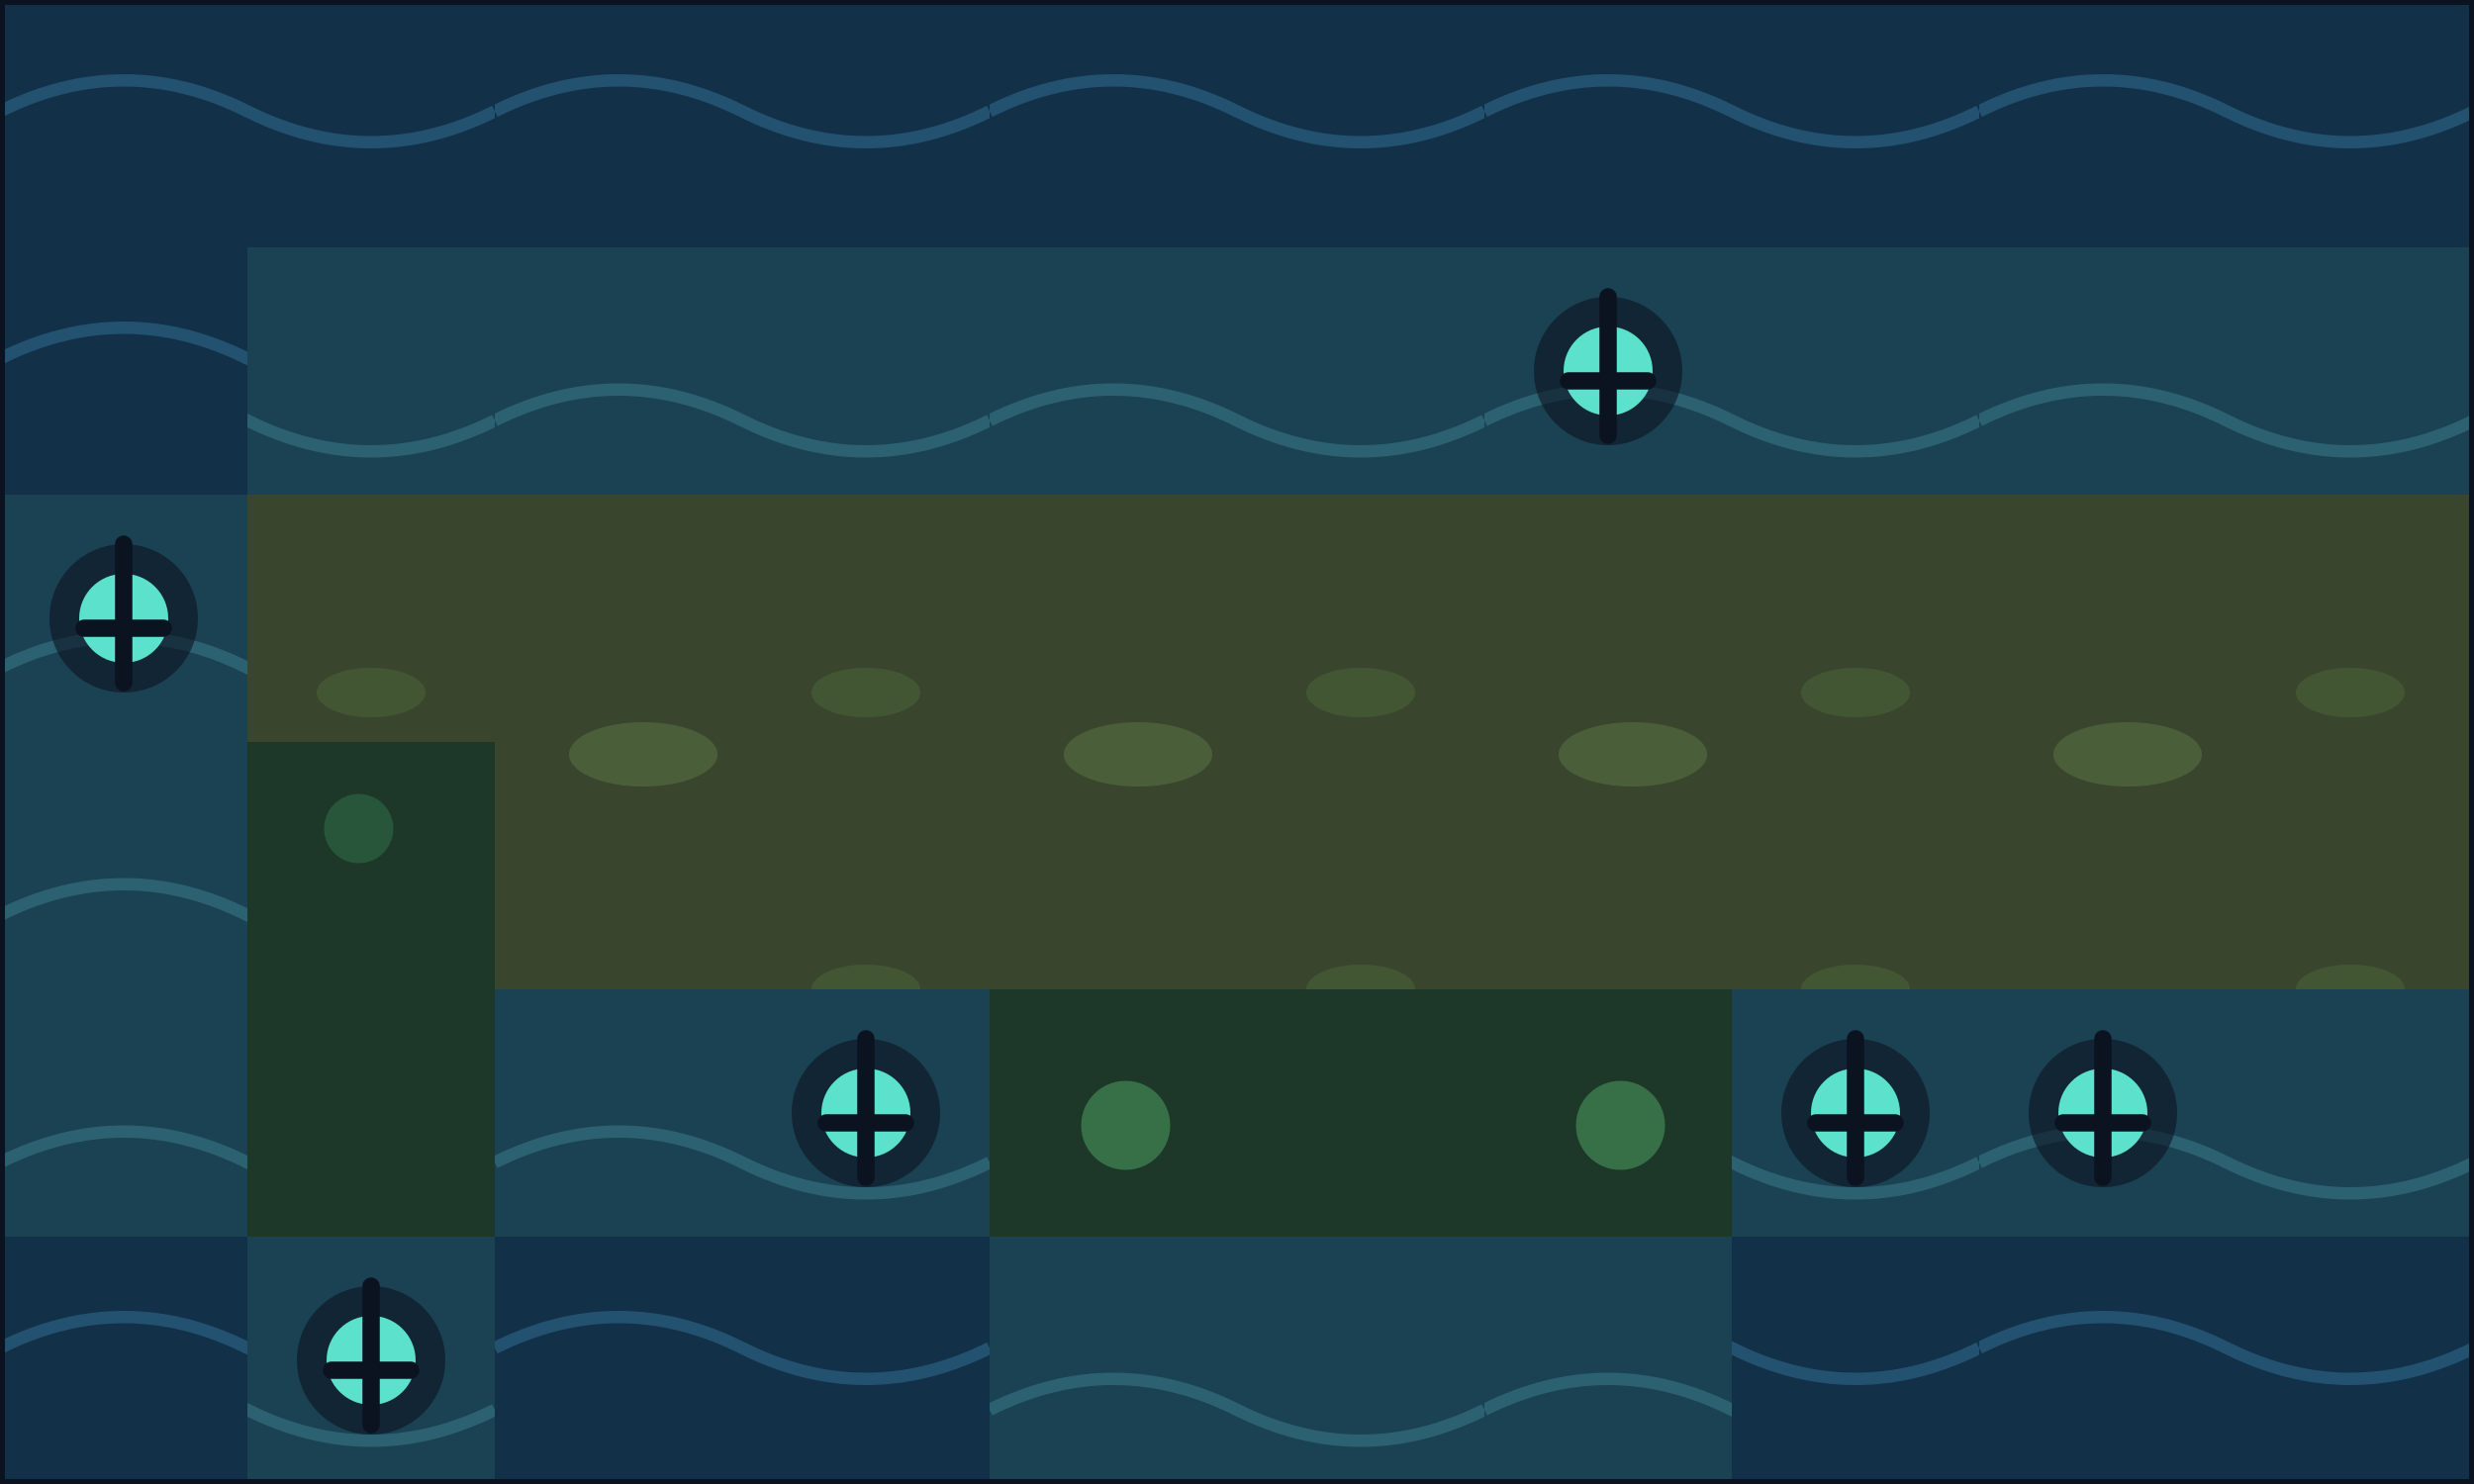
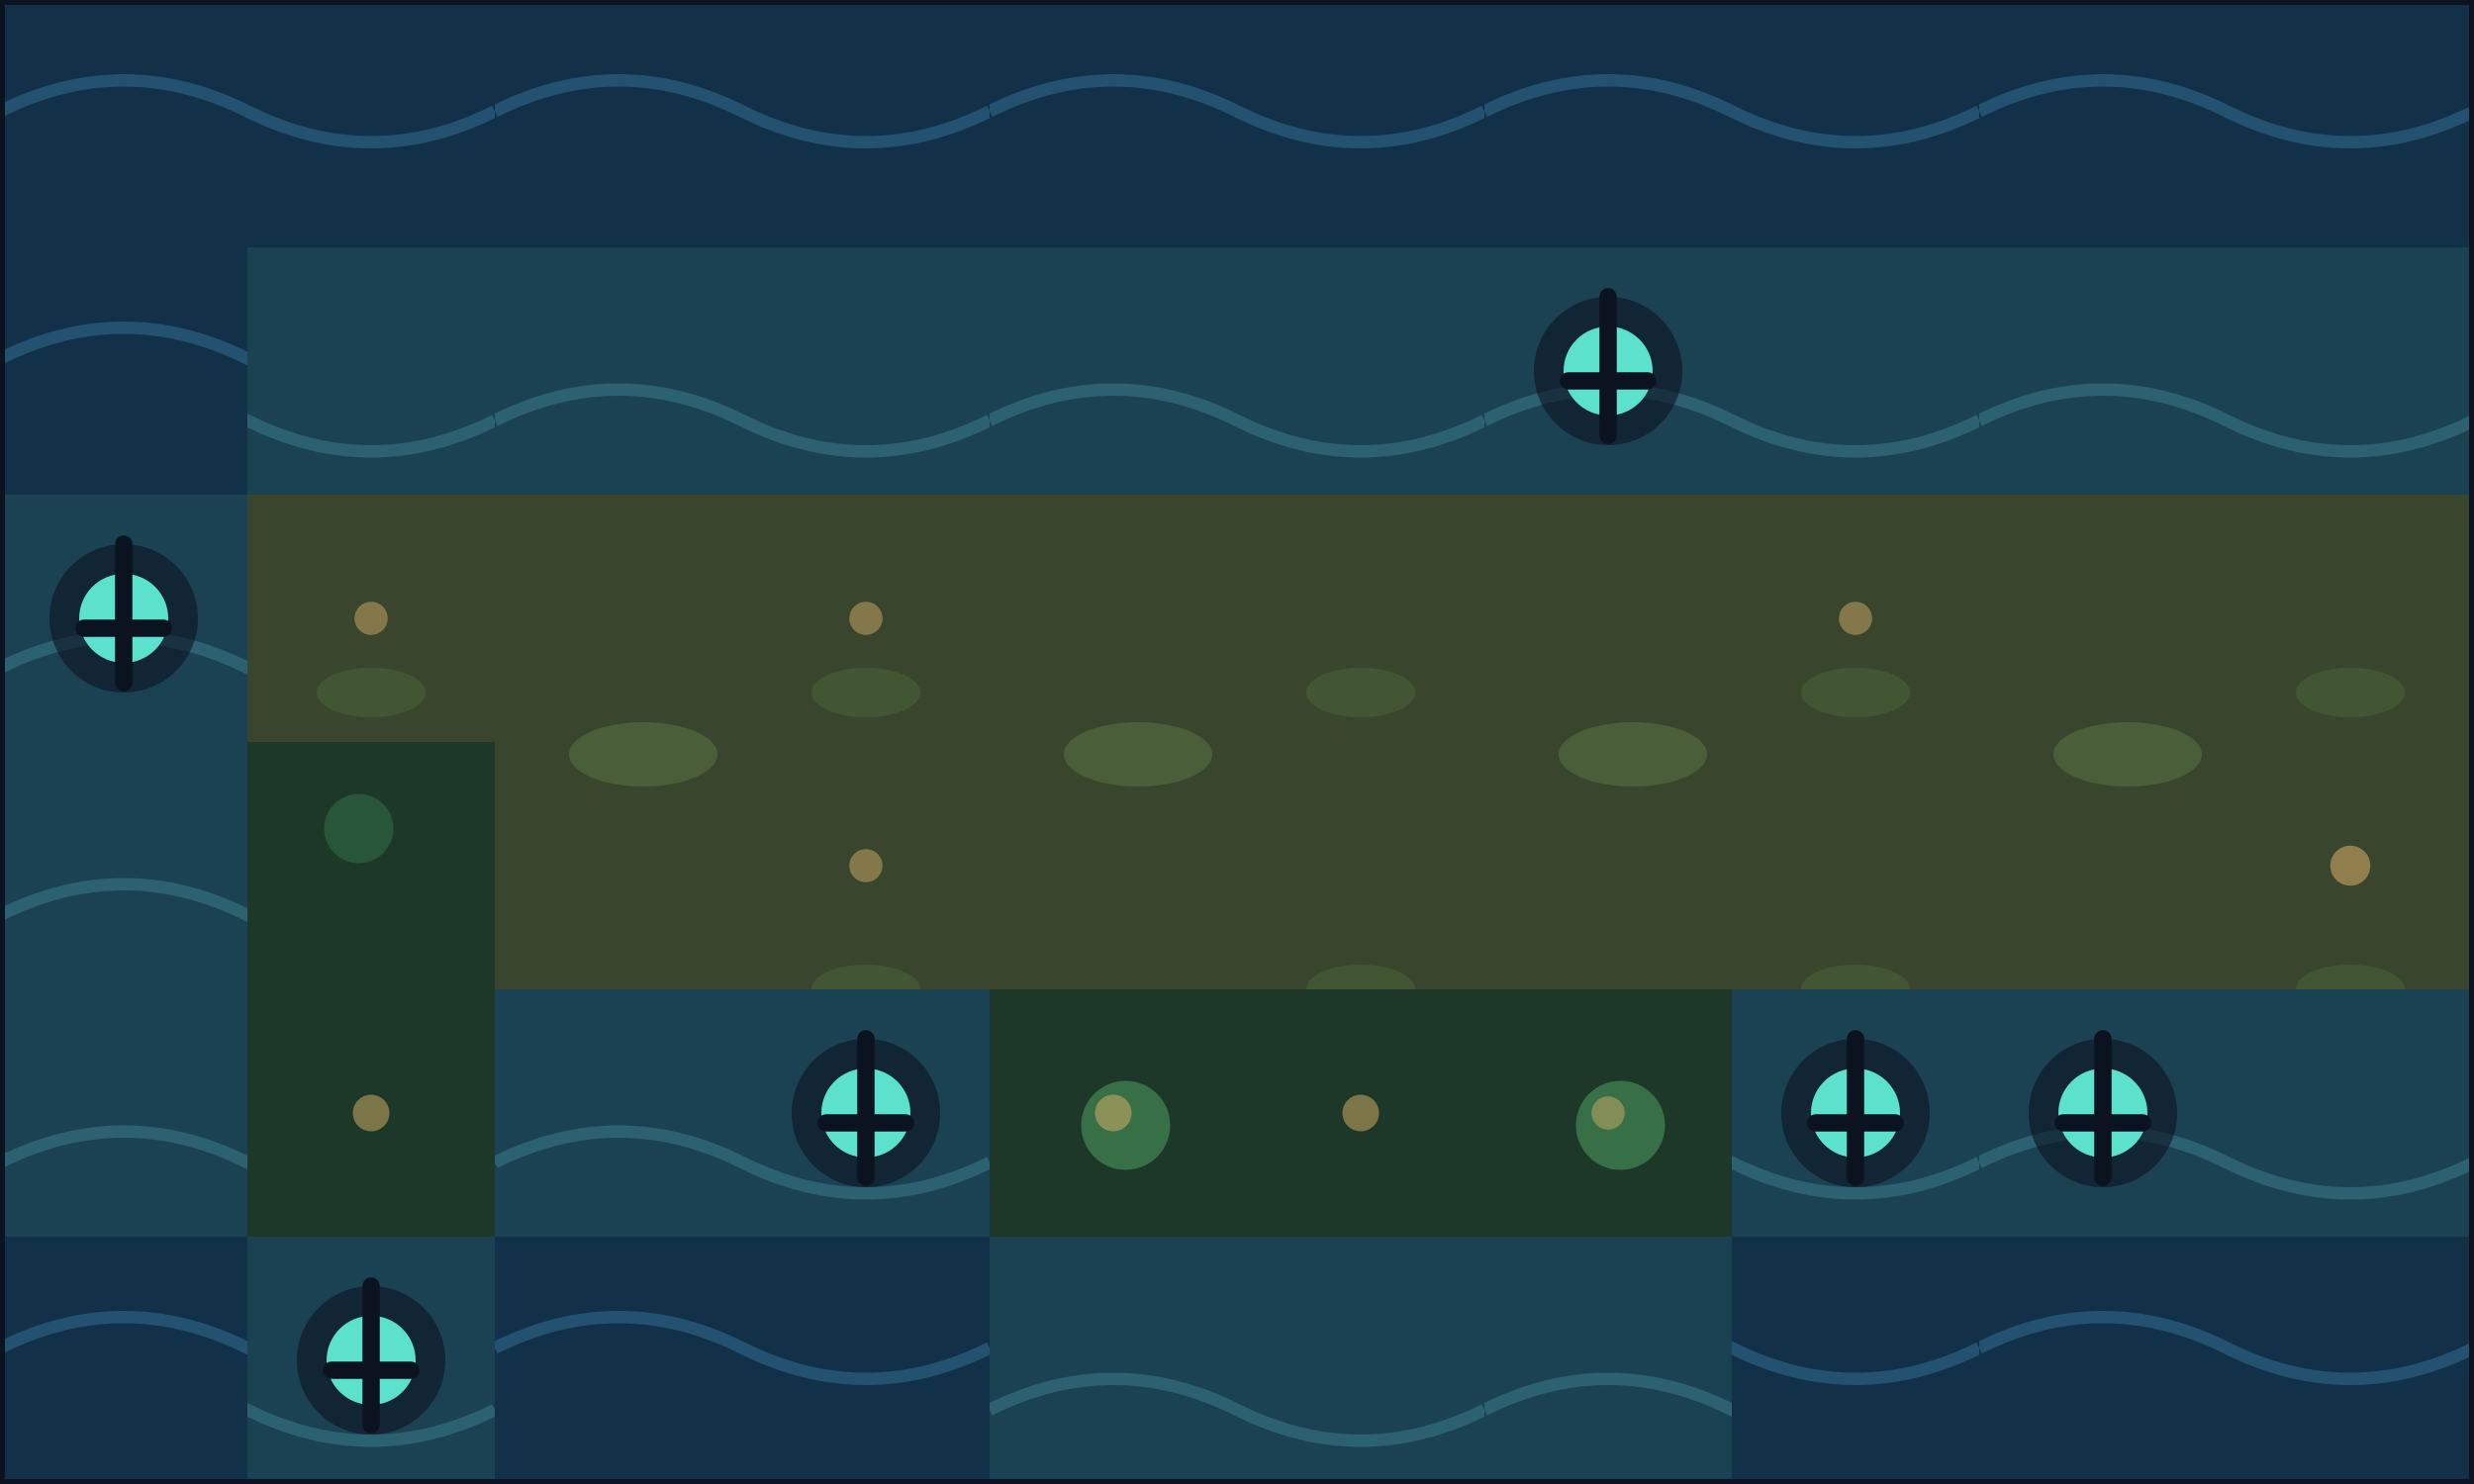
<svg xmlns="http://www.w3.org/2000/svg" viewBox="0 0 10 6" preserveAspectRatio="none">
  <defs>
    <pattern id="forest" width="2" height="2" patternUnits="userSpaceOnUse">
      <rect width="2" height="2" fill="#1d3828" />
      <circle cx=".55" cy=".55" r=".18" fill="#3d7d4d" opacity=".8" />
      <circle cx="1.45" cy="1.35" r=".14" fill="#2c6040" opacity=".75" />
    </pattern>
    <pattern id="hills" width="2" height="1.4" patternUnits="userSpaceOnUse">
      <rect width="2" height="1.4" fill="#4a4130" />
      <path d="M0 1.1 Q.5 .55 1 1.1 T2 1.1" fill="none" stroke="#75664a" stroke-width=".07" opacity=".6" />
    </pattern>
    <pattern id="mountain" width="2" height="1.5" patternUnits="userSpaceOnUse">
      <rect width="2" height="1.5" fill="#665f52" />
      <path d="M0 1.3 L.8 .2 L1.4 1.3Z" fill="#837a69" opacity=".65" />
      <path d="M.9 1.3 L1.55 .45 L2 1.3Z" fill="#514a40" opacity=".6" />
    </pattern>
    <pattern id="water" width="2" height="1" patternUnits="userSpaceOnUse">
      <rect width="2" height="1" fill="#123149" />
      <path d="M0 .45 Q.5 .2 1 .45 T2 .45" fill="none" stroke="#2f6d90" stroke-width=".05" opacity=".55" />
    </pattern>
    <pattern id="coast" width="2" height="1" patternUnits="userSpaceOnUse">
      <rect width="2" height="1" fill="#1a4252" />
      <path d="M0 .7 Q.5 .45 1 .7 T2 .7" fill="none" stroke="#3e7f91" stroke-width=".05" opacity=".5" />
    </pattern>
    <pattern id="marsh" width="2" height="1.2" patternUnits="userSpaceOnUse">
      <rect width="2" height="1.2" fill="#39462d" />
      <ellipse cx=".6" cy=".65" rx=".3" ry=".13" fill="#536840" opacity=".7" />
      <ellipse cx="1.5" cy=".4" rx=".22" ry=".1" fill="#4a6038" opacity=".6" />
    </pattern>
  </defs>
  <rect width="10" height="6" fill="#263b30" />
  <rect x="0" y="0" width="1.01" height="1.01" fill="url(#water)" />
  <rect x="1" y="0" width="1.01" height="1.01" fill="url(#water)" />
  <rect x="2" y="0" width="1.01" height="1.01" fill="url(#water)" />
  <rect x="3" y="0" width="1.01" height="1.01" fill="url(#water)" />
  <rect x="4" y="0" width="1.01" height="1.01" fill="url(#water)" />
  <rect x="5" y="0" width="1.01" height="1.01" fill="url(#water)" />
  <rect x="6" y="0" width="1.01" height="1.01" fill="url(#water)" />
  <rect x="7" y="0" width="1.01" height="1.01" fill="url(#water)" />
  <rect x="8" y="0" width="1.01" height="1.01" fill="url(#water)" />
  <rect x="9" y="0" width="1.01" height="1.01" fill="url(#water)" />
  <rect x="0" y="1" width="1.01" height="1.01" fill="url(#water)" />
  <rect x="1" y="1" width="1.01" height="1.01" fill="url(#coast)" />
  <rect x="2" y="1" width="1.01" height="1.01" fill="url(#coast)" />
  <rect x="3" y="1" width="1.01" height="1.01" fill="url(#coast)" />
  <rect x="4" y="1" width="1.01" height="1.01" fill="url(#coast)" />
  <rect x="5" y="1" width="1.01" height="1.01" fill="url(#coast)" />
  <rect x="6" y="1" width="1.01" height="1.01" fill="url(#coast)" />
  <rect x="7" y="1" width="1.01" height="1.01" fill="url(#coast)" />
  <rect x="8" y="1" width="1.01" height="1.01" fill="url(#coast)" />
  <rect x="9" y="1" width="1.01" height="1.01" fill="url(#coast)" />
  <rect x="0" y="2" width="1.01" height="1.01" fill="url(#coast)" />
  <rect x="1" y="2" width="1.01" height="1.01" fill="url(#marsh)" />
  <rect x="2" y="2" width="1.01" height="1.01" fill="url(#marsh)" />
  <rect x="3" y="2" width="1.01" height="1.01" fill="url(#marsh)" />
  <rect x="4" y="2" width="1.01" height="1.01" fill="url(#marsh)" />
  <rect x="5" y="2" width="1.01" height="1.01" fill="url(#marsh)" />
  <rect x="6" y="2" width="1.01" height="1.01" fill="url(#marsh)" />
  <rect x="7" y="2" width="1.01" height="1.01" fill="url(#marsh)" />
  <rect x="8" y="2" width="1.01" height="1.01" fill="url(#marsh)" />
  <rect x="9" y="2" width="1.01" height="1.01" fill="url(#marsh)" />
  <rect x="0" y="3" width="1.01" height="1.01" fill="url(#coast)" />
  <rect x="1" y="3" width="1.01" height="1.01" fill="url(#forest)" />
  <rect x="2" y="3" width="1.01" height="1.01" fill="url(#marsh)" />
  <rect x="3" y="3" width="1.01" height="1.01" fill="url(#marsh)" />
  <rect x="4" y="3" width="1.01" height="1.01" fill="url(#marsh)" />
  <rect x="5" y="3" width="1.01" height="1.01" fill="url(#marsh)" />
  <rect x="6" y="3" width="1.01" height="1.01" fill="url(#marsh)" />
  <rect x="7" y="3" width="1.01" height="1.01" fill="url(#marsh)" />
  <rect x="8" y="3" width="1.01" height="1.01" fill="url(#marsh)" />
  <rect x="9" y="3" width="1.01" height="1.01" fill="url(#marsh)" />
  <rect x="0" y="4" width="1.01" height="1.01" fill="url(#coast)" />
  <rect x="1" y="4" width="1.01" height="1.01" fill="url(#forest)" />
  <rect x="2" y="4" width="1.01" height="1.01" fill="url(#coast)" />
  <rect x="3" y="4" width="1.01" height="1.01" fill="url(#coast)" />
  <rect x="4" y="4" width="1.01" height="1.01" fill="url(#forest)" />
  <rect x="5" y="4" width="1.01" height="1.01" fill="url(#forest)" />
  <rect x="6" y="4" width="1.01" height="1.01" fill="url(#forest)" />
  <rect x="7" y="4" width="1.01" height="1.01" fill="url(#coast)" />
  <rect x="8" y="4" width="1.01" height="1.01" fill="url(#coast)" />
  <rect x="9" y="4" width="1.01" height="1.01" fill="url(#coast)" />
  <rect x="0" y="5" width="1.01" height="1.01" fill="url(#water)" />
  <rect x="1" y="5" width="1.01" height="1.01" fill="url(#coast)" />
  <rect x="2" y="5" width="1.01" height="1.01" fill="url(#water)" />
  <rect x="3" y="5" width="1.01" height="1.01" fill="url(#water)" />
  <rect x="4" y="5" width="1.01" height="1.01" fill="url(#coast)" />
  <rect x="5" y="5" width="1.01" height="1.01" fill="url(#coast)" />
  <rect x="6" y="5" width="1.01" height="1.01" fill="url(#coast)" />
  <rect x="7" y="5" width="1.01" height="1.01" fill="url(#water)" />
  <rect x="8" y="5" width="1.01" height="1.01" fill="url(#water)" />
  <rect x="9" y="5" width="1.01" height="1.01" fill="url(#water)" />
+   <circle cx="1.50" cy="2.50" r="0.067" fill="#e8b86d" opacity="0.43" />
+   <circle cx="3.50" cy="2.50" r="0.067" fill="#e8b86d" opacity="0.43" />
+   <circle cx="7.50" cy="2.50" r="0.067" fill="#e8b86d" opacity="0.43" />
+   <circle cx="3.50" cy="3.50" r="0.067" fill="#e8b86d" opacity="0.43" />
+   <circle cx="9.50" cy="3.50" r="0.081" fill="#e8b86d" opacity="0.50" />
+   <circle cx="1.50" cy="4.50" r="0.074" fill="#e8b86d" opacity="0.47" />
+   <circle cx="4.50" cy="4.50" r="0.074" fill="#e8b86d" opacity="0.47" />
+   <circle cx="5.50" cy="4.50" r="0.074" fill="#e8b86d" opacity="0.47" />
+   <circle cx="6.50" cy="4.50" r="0.067" fill="#e8b86d" opacity="0.43" />
  <circle cx="6.5" cy="1.5" r=".3" fill="#0b1220" opacity=".6" />
  <circle cx="6.5" cy="1.5" r=".18" fill="#5eead4" opacity=".95" />
  <path d="M6.5 1.2 V1.76 M6.34 1.54 H6.66" stroke="#0b1220" stroke-width=".07" stroke-linecap="round" />
  <circle cx="0.5" cy="2.5" r=".3" fill="#0b1220" opacity=".6" />
  <circle cx="0.5" cy="2.5" r=".18" fill="#5eead4" opacity=".95" />
  <path d="M0.5 2.2 V2.76 M0.34 2.54 H0.66" stroke="#0b1220" stroke-width=".07" stroke-linecap="round" />
  <circle cx="3.5" cy="4.5" r=".3" fill="#0b1220" opacity=".6" />
  <circle cx="3.5" cy="4.5" r=".18" fill="#5eead4" opacity=".95" />
  <path d="M3.5 4.2 V4.76 M3.34 4.54 H3.66" stroke="#0b1220" stroke-width=".07" stroke-linecap="round" />
  <circle cx="7.5" cy="4.5" r=".3" fill="#0b1220" opacity=".6" />
  <circle cx="7.5" cy="4.5" r=".18" fill="#5eead4" opacity=".95" />
  <path d="M7.5 4.2 V4.76 M7.34 4.54 H7.66" stroke="#0b1220" stroke-width=".07" stroke-linecap="round" />
  <circle cx="8.5" cy="4.5" r=".3" fill="#0b1220" opacity=".6" />
  <circle cx="8.5" cy="4.5" r=".18" fill="#5eead4" opacity=".95" />
  <path d="M8.5 4.2 V4.76 M8.34 4.54 H8.66" stroke="#0b1220" stroke-width=".07" stroke-linecap="round" />
  <circle cx="1.5" cy="5.5" r=".3" fill="#0b1220" opacity=".6" />
  <circle cx="1.5" cy="5.5" r=".18" fill="#5eead4" opacity=".95" />
  <path d="M1.5 5.2 V5.76 M1.34 5.54 H1.66" stroke="#0b1220" stroke-width=".07" stroke-linecap="round" />
  <path d="M0 0H10V6H0Z" fill="none" stroke="#0b1220" stroke-width=".04" />
</svg>
